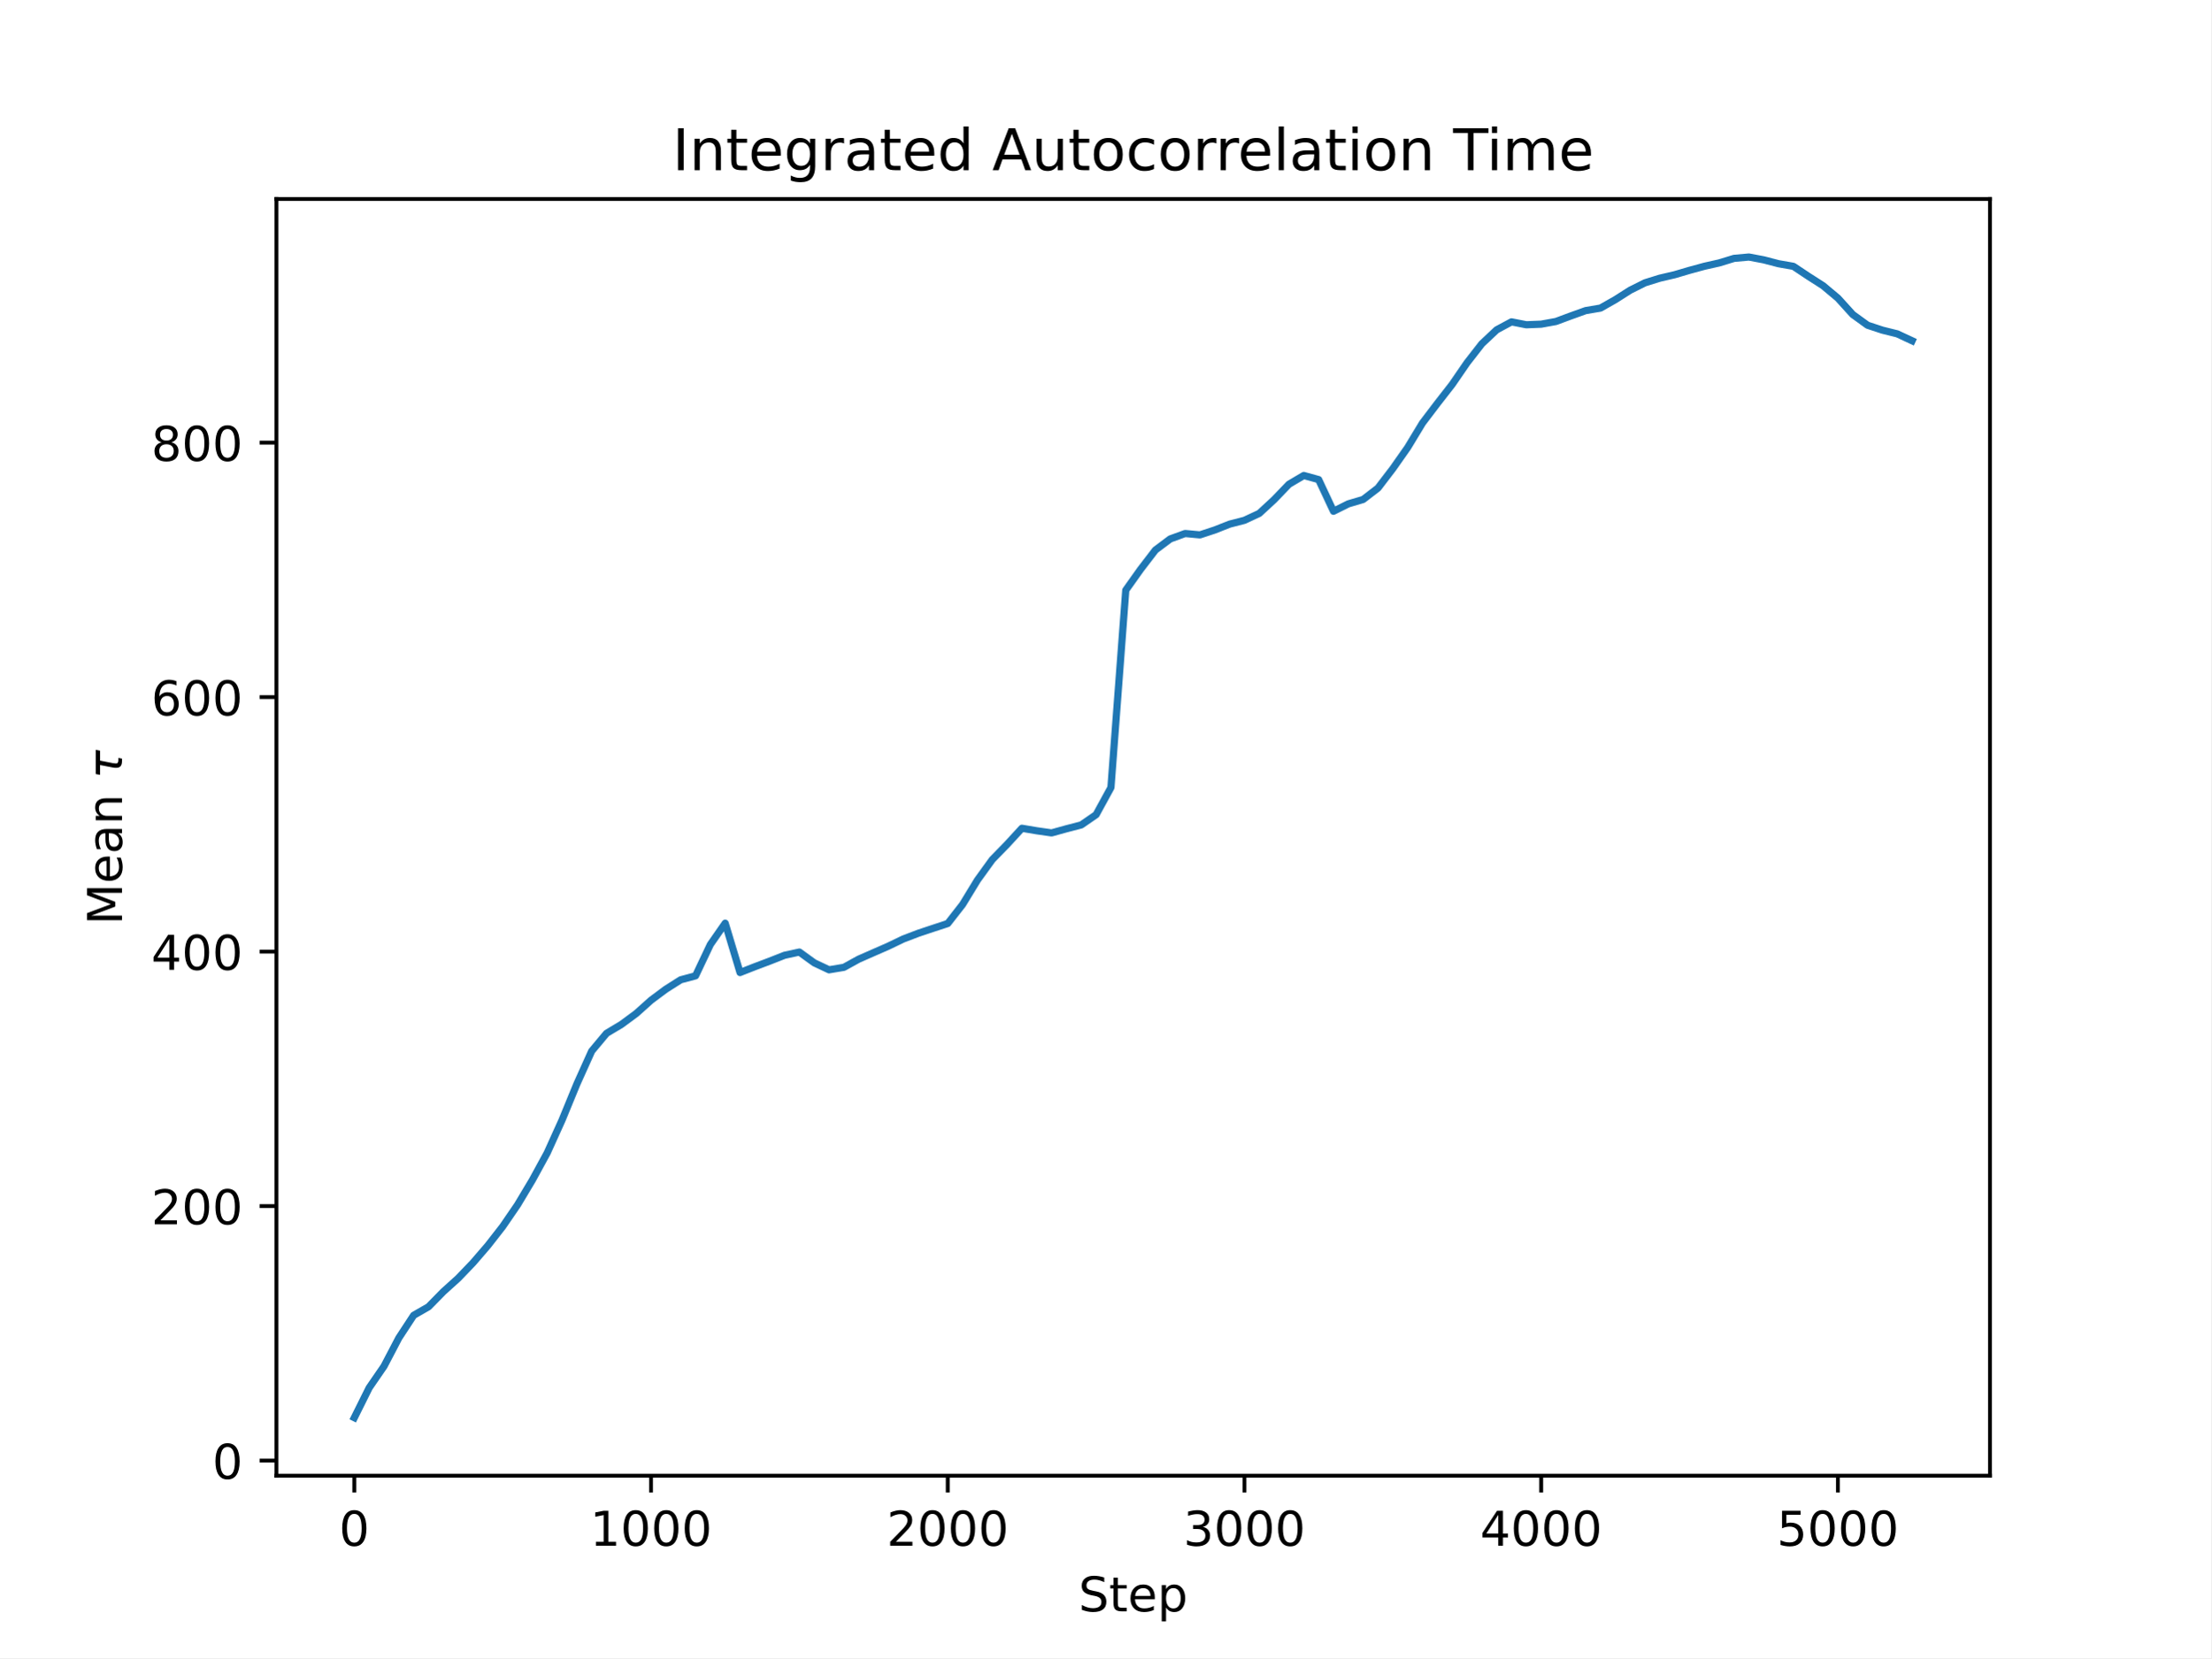
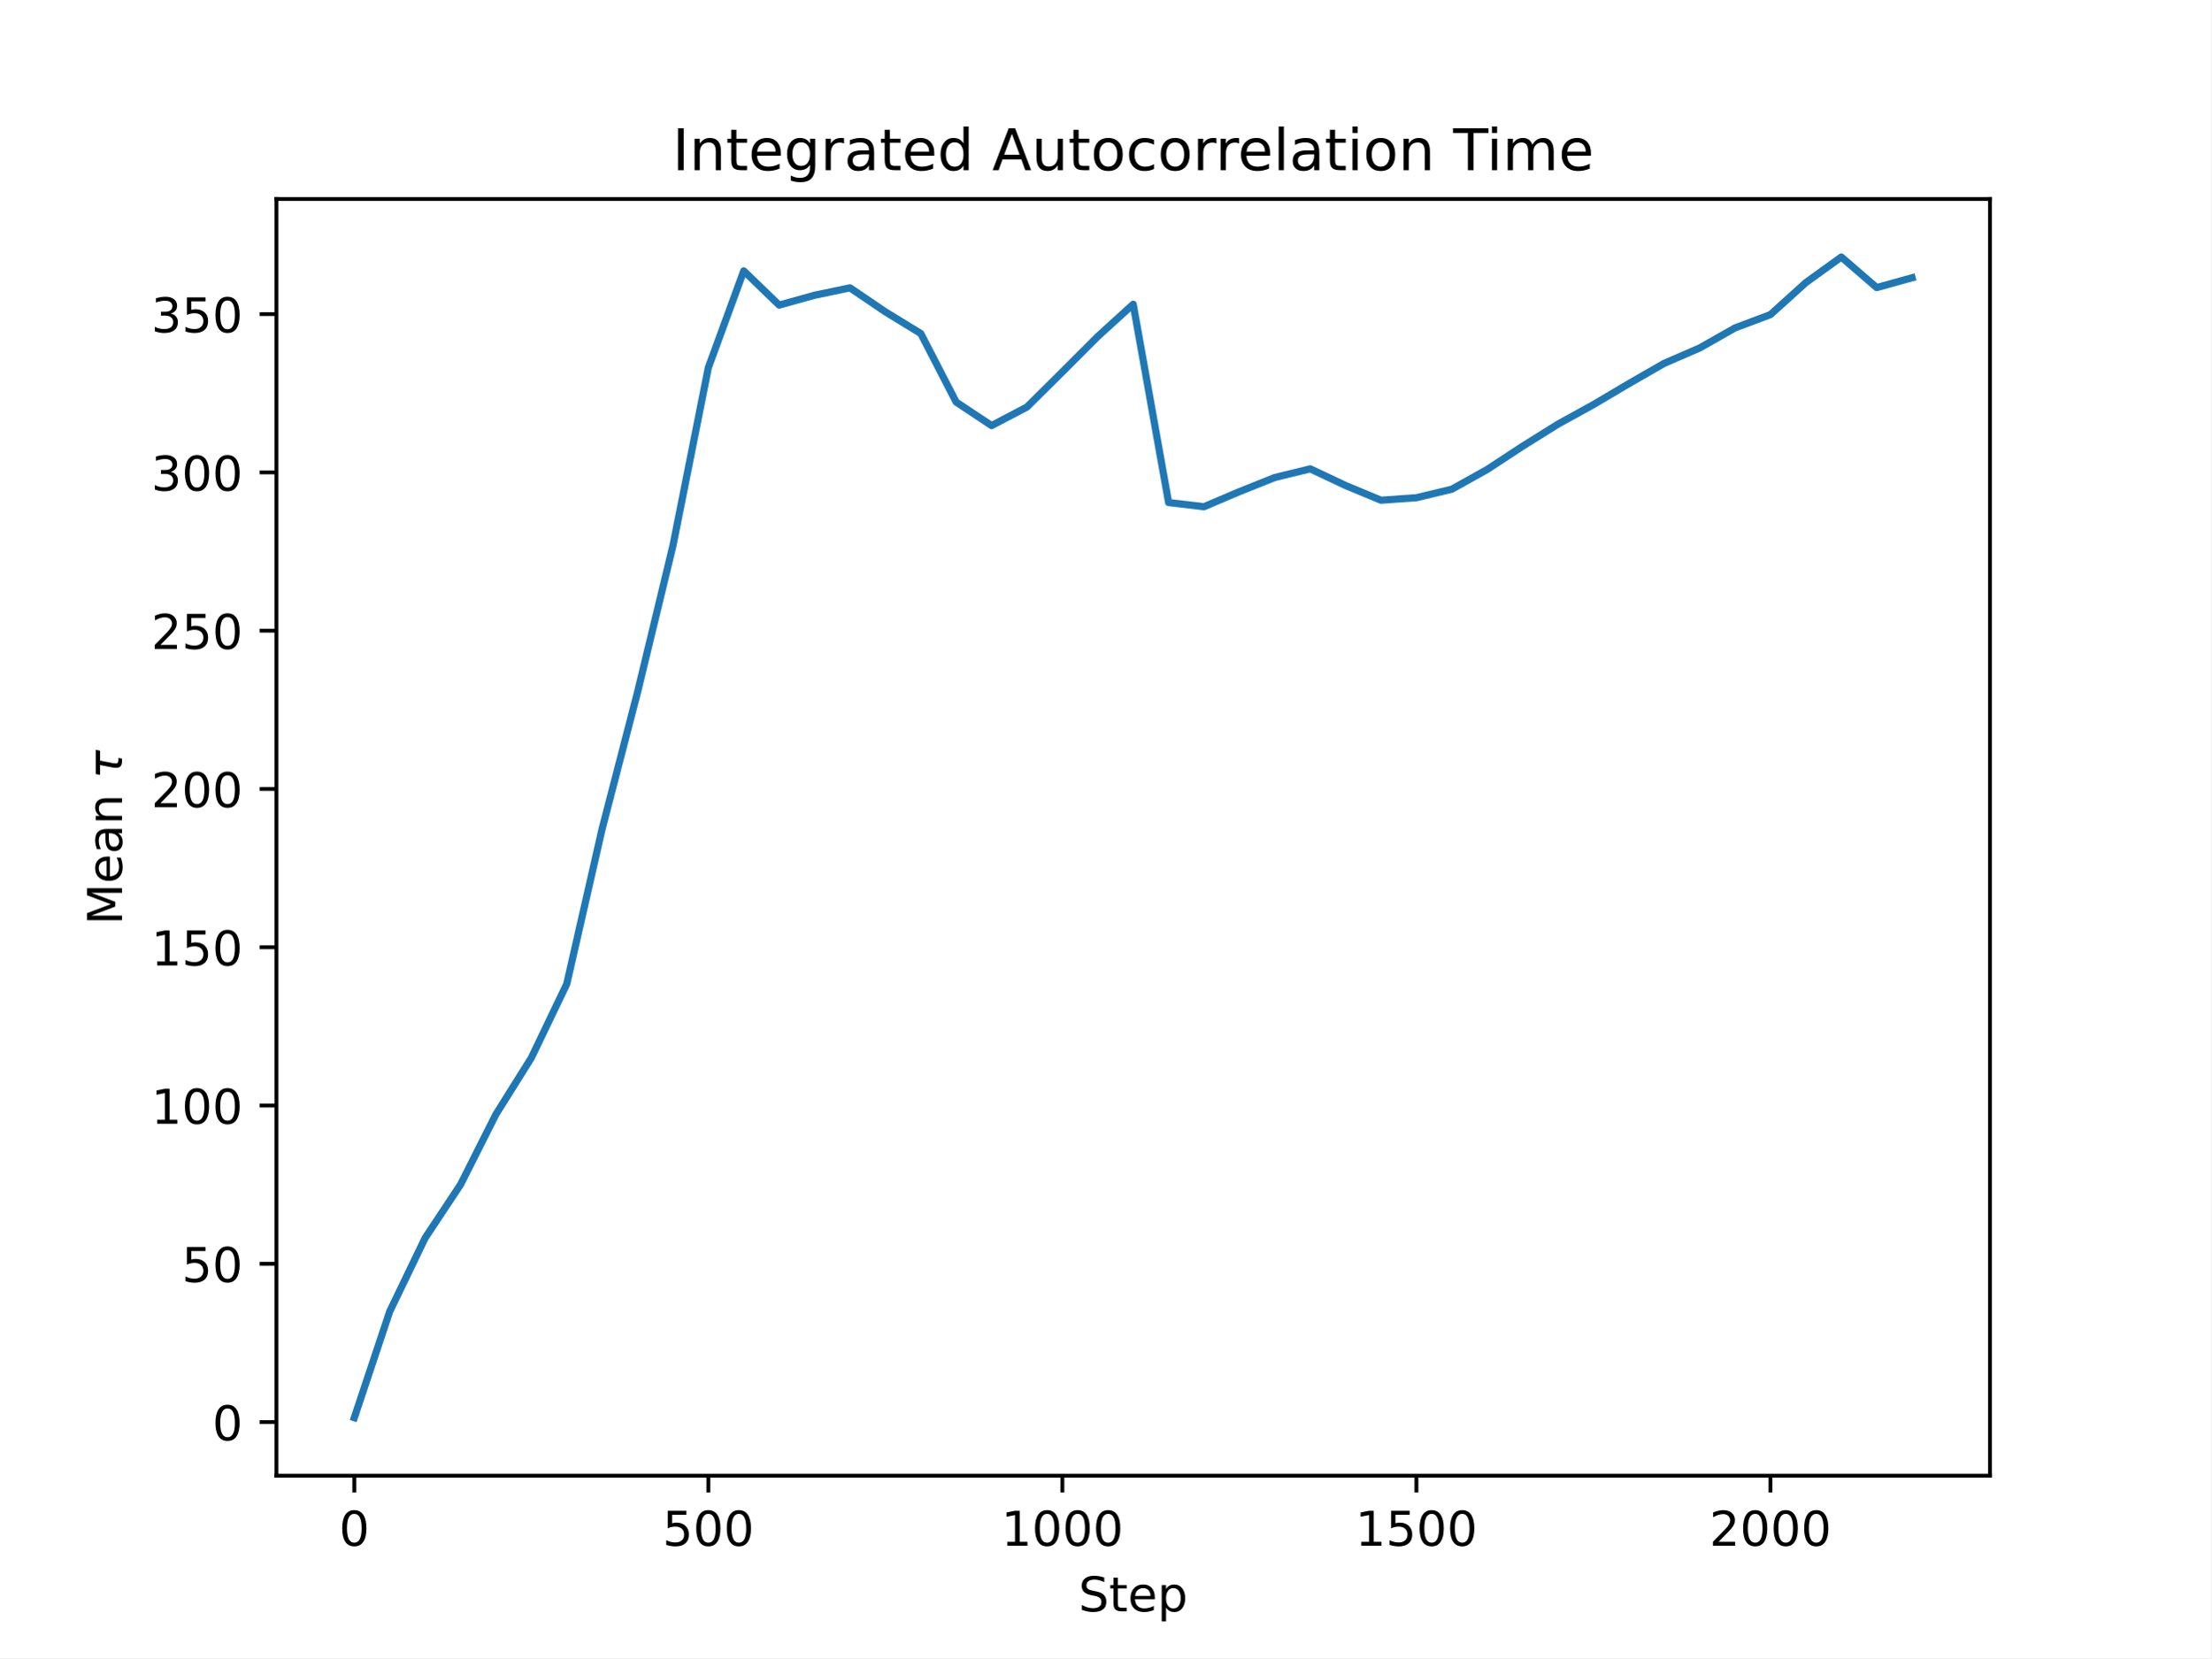
<svg xmlns="http://www.w3.org/2000/svg" xmlns:xlink="http://www.w3.org/1999/xlink" width="460.8pt" height="345.6pt" viewBox="0 0 460.8 345.6" version="1.1">
  <defs>
    <style type="text/css">*{stroke-linejoin: round; stroke-linecap: butt}</style>
  </defs>
  <g id="figure_1">
    <g id="patch_1">
      <path d="M 0 345.6  L 460.8 345.6  L 460.8 0  L 0 0  z " style="fill: #ffffff" />
    </g>
    <g id="axes_1">
      <g id="patch_2">
        <path d="M 57.6 307.584  L 414.72 307.584  L 414.72 41.472  L 57.6 41.472  z " style="fill: #ffffff" />
      </g>
      <g id="matplotlib.axis_1">
        <g id="xtick_1">
          <g id="line2d_1">
            <defs>
-               <path id="m82fb731057" d="M 0 0  L 0 3.5  " style="stroke: #000000; stroke-width: 0.8" />
+               <path id="m44415e3dcd" d="M 0 0  L 0 3.5  " style="stroke: #000000; stroke-width: 0.8" />
            </defs>
            <g>
-               <use xlink:href="#m82fb731057" x="73.833" y="307.584" style="stroke: #000000; stroke-width: 0.8" />
+               <use xlink:href="#m44415e3dcd" x="73.833" y="307.584" style="stroke: #000000; stroke-width: 0.8" />
            </g>
          </g>
          <g id="text_1">
            <g transform="translate(70.65148 322.1824) scale(0.1 -0.1)">
              <defs>
                <path id="DejaVuSans-30" d="M 2034 4250  Q 1547 4250 1301 3770  Q 1056 3291 1056 2328  Q 1056 1369 1301 889  Q 1547 409 2034 409  Q 2525 409 2770 889  Q 3016 1369 3016 2328  Q 3016 3291 2770 3770  Q 2525 4250 2034 4250  z M 2034 4750  Q 2819 4750 3233 4129  Q 3647 3509 3647 2328  Q 3647 1150 3233 529  Q 2819 -91 2034 -91  Q 1250 -91 836 529  Q 422 1150 422 2328  Q 422 3509 836 4129  Q 1250 4750 2034 4750  z " transform="scale(0.015625)" />
              </defs>
              <use xlink:href="#DejaVuSans-30" />
            </g>
          </g>
        </g>
        <g id="xtick_2">
          <g id="line2d_2">
            <g>
-               <use xlink:href="#m82fb731057" x="135.672" y="307.584" style="stroke: #000000; stroke-width: 0.8" />
+               <use xlink:href="#m44415e3dcd" x="147.618" y="307.584" style="stroke: #000000; stroke-width: 0.8" />
            </g>
          </g>
          <g id="text_2">
-             <g transform="translate(122.9467 322.1824) scale(0.1 -0.1)">
-               <defs>
-                 <path id="DejaVuSans-31" d="M 794 531  L 1825 531  L 1825 4091  L 703 3866  L 703 4441  L 1819 4666  L 2450 4666  L 2450 531  L 3481 531  L 3481 0  L 794 0  L 794 531  z " transform="scale(0.015625)" />
-               </defs>
-               <use xlink:href="#DejaVuSans-31" />
-               <use xlink:href="#DejaVuSans-30" transform="translate(63.62305 0)" />
-               <use xlink:href="#DejaVuSans-30" transform="translate(127.2461 0)" />
-               <use xlink:href="#DejaVuSans-30" transform="translate(190.8691 0)" />
+             <g transform="translate(138.0741 322.1824) scale(0.1 -0.1)">
+               <defs>
+                 <path id="DejaVuSans-35" d="M 691 4666  L 3169 4666  L 3169 4134  L 1269 4134  L 1269 2991  Q 1406 3038 1543 3061  Q 1681 3084 1819 3084  Q 2600 3084 3056 2656  Q 3513 2228 3513 1497  Q 3513 744 3044 326  Q 2575 -91 1722 -91  Q 1428 -91 1123 -41  Q 819 9 494 109  L 494 744  Q 775 591 1075 516  Q 1375 441 1709 441  Q 2250 441 2565 725  Q 2881 1009 2881 1497  Q 2881 1984 2565 2268  Q 2250 2553 1709 2553  Q 1456 2553 1204 2497  Q 953 2441 691 2322  L 691 4666  z " transform="scale(0.015625)" />
+               </defs>
+               <use xlink:href="#DejaVuSans-35" />
+               <use xlink:href="#DejaVuSans-30" transform="translate(63.62305 0)" />
+               <use xlink:href="#DejaVuSans-30" transform="translate(127.2461 0)" />
            </g>
          </g>
        </g>
        <g id="xtick_3">
          <g id="line2d_3">
            <g>
-               <use xlink:href="#m82fb731057" x="197.511" y="307.584" style="stroke: #000000; stroke-width: 0.8" />
+               <use xlink:href="#m44415e3dcd" x="221.403" y="307.584" style="stroke: #000000; stroke-width: 0.8" />
            </g>
          </g>
          <g id="text_3">
-             <g transform="translate(184.7856 322.1824) scale(0.1 -0.1)">
-               <defs>
-                 <path id="DejaVuSans-32" d="M 1228 531  L 3431 531  L 3431 0  L 469 0  L 469 531  Q 828 903 1448 1529  Q 2069 2156 2228 2338  Q 2531 2678 2651 2914  Q 2772 3150 2772 3378  Q 2772 3750 2511 3984  Q 2250 4219 1831 4219  Q 1534 4219 1204 4116  Q 875 4013 500 3803  L 500 4441  Q 881 4594 1212 4672  Q 1544 4750 1819 4750  Q 2544 4750 2975 4387  Q 3406 4025 3406 3419  Q 3406 3131 3298 2873  Q 3191 2616 2906 2266  Q 2828 2175 2409 1742  Q 1991 1309 1228 531  z " transform="scale(0.015625)" />
-               </defs>
-               <use xlink:href="#DejaVuSans-32" />
+             <g transform="translate(208.678 322.1824) scale(0.1 -0.1)">
+               <defs>
+                 <path id="DejaVuSans-31" d="M 794 531  L 1825 531  L 1825 4091  L 703 3866  L 703 4441  L 1819 4666  L 2450 4666  L 2450 531  L 3481 531  L 3481 0  L 794 0  L 794 531  z " transform="scale(0.015625)" />
+               </defs>
+               <use xlink:href="#DejaVuSans-31" />
              <use xlink:href="#DejaVuSans-30" transform="translate(63.62305 0)" />
              <use xlink:href="#DejaVuSans-30" transform="translate(127.2461 0)" />
              <use xlink:href="#DejaVuSans-30" transform="translate(190.8691 0)" />
            </g>
          </g>
        </g>
        <g id="xtick_4">
          <g id="line2d_4">
            <g>
-               <use xlink:href="#m82fb731057" x="259.35" y="307.584" style="stroke: #000000; stroke-width: 0.8" />
+               <use xlink:href="#m44415e3dcd" x="295.188" y="307.584" style="stroke: #000000; stroke-width: 0.8" />
            </g>
          </g>
          <g id="text_4">
-             <g transform="translate(246.6246 322.1824) scale(0.1 -0.1)">
-               <defs>
-                 <path id="DejaVuSans-33" d="M 2597 2516  Q 3050 2419 3304 2112  Q 3559 1806 3559 1356  Q 3559 666 3084 287  Q 2609 -91 1734 -91  Q 1441 -91 1130 -33  Q 819 25 488 141  L 488 750  Q 750 597 1062 519  Q 1375 441 1716 441  Q 2309 441 2620 675  Q 2931 909 2931 1356  Q 2931 1769 2642 2001  Q 2353 2234 1838 2234  L 1294 2234  L 1294 2753  L 1863 2753  Q 2328 2753 2575 2939  Q 2822 3125 2822 3475  Q 2822 3834 2567 4026  Q 2313 4219 1838 4219  Q 1578 4219 1281 4162  Q 984 4106 628 3988  L 628 4550  Q 988 4650 1302 4700  Q 1616 4750 1894 4750  Q 2613 4750 3031 4423  Q 3450 4097 3450 3541  Q 3450 3153 3228 2886  Q 3006 2619 2597 2516  z " transform="scale(0.015625)" />
-               </defs>
-               <use xlink:href="#DejaVuSans-33" />
-               <use xlink:href="#DejaVuSans-30" transform="translate(63.62305 0)" />
+             <g transform="translate(282.4631 322.1824) scale(0.1 -0.1)">
+               <use xlink:href="#DejaVuSans-31" />
+               <use xlink:href="#DejaVuSans-35" transform="translate(63.62305 0)" />
              <use xlink:href="#DejaVuSans-30" transform="translate(127.2461 0)" />
              <use xlink:href="#DejaVuSans-30" transform="translate(190.8691 0)" />
            </g>
          </g>
        </g>
        <g id="xtick_5">
          <g id="line2d_5">
            <g>
-               <use xlink:href="#m82fb731057" x="321.189" y="307.584" style="stroke: #000000; stroke-width: 0.8" />
+               <use xlink:href="#m44415e3dcd" x="368.973" y="307.584" style="stroke: #000000; stroke-width: 0.8" />
            </g>
          </g>
          <g id="text_5">
-             <g transform="translate(308.4636 322.1824) scale(0.1 -0.1)">
-               <defs>
-                 <path id="DejaVuSans-34" d="M 2419 4116  L 825 1625  L 2419 1625  L 2419 4116  z M 2253 4666  L 3047 4666  L 3047 1625  L 3713 1625  L 3713 1100  L 3047 1100  L 3047 0  L 2419 0  L 2419 1100  L 313 1100  L 313 1709  L 2253 4666  z " transform="scale(0.015625)" />
-               </defs>
-               <use xlink:href="#DejaVuSans-34" />
+             <g transform="translate(356.2482 322.1824) scale(0.1 -0.1)">
+               <defs>
+                 <path id="DejaVuSans-32" d="M 1228 531  L 3431 531  L 3431 0  L 469 0  L 469 531  Q 828 903 1448 1529  Q 2069 2156 2228 2338  Q 2531 2678 2651 2914  Q 2772 3150 2772 3378  Q 2772 3750 2511 3984  Q 2250 4219 1831 4219  Q 1534 4219 1204 4116  Q 875 4013 500 3803  L 500 4441  Q 881 4594 1212 4672  Q 1544 4750 1819 4750  Q 2544 4750 2975 4387  Q 3406 4025 3406 3419  Q 3406 3131 3298 2873  Q 3191 2616 2906 2266  Q 2828 2175 2409 1742  Q 1991 1309 1228 531  z " transform="scale(0.015625)" />
+               </defs>
+               <use xlink:href="#DejaVuSans-32" />
              <use xlink:href="#DejaVuSans-30" transform="translate(63.62305 0)" />
              <use xlink:href="#DejaVuSans-30" transform="translate(127.2461 0)" />
              <use xlink:href="#DejaVuSans-30" transform="translate(190.8691 0)" />
            </g>
          </g>
        </g>
-         <g id="xtick_6">
-           <g id="line2d_6">
-             <g>
-               <use xlink:href="#m82fb731057" x="383.028" y="307.584" style="stroke: #000000; stroke-width: 0.8" />
-             </g>
-           </g>
-           <g id="text_6">
-             <g transform="translate(370.3025 322.1824) scale(0.1 -0.1)">
-               <defs>
-                 <path id="DejaVuSans-35" d="M 691 4666  L 3169 4666  L 3169 4134  L 1269 4134  L 1269 2991  Q 1406 3038 1543 3061  Q 1681 3084 1819 3084  Q 2600 3084 3056 2656  Q 3513 2228 3513 1497  Q 3513 744 3044 326  Q 2575 -91 1722 -91  Q 1428 -91 1123 -41  Q 819 9 494 109  L 494 744  Q 775 591 1075 516  Q 1375 441 1709 441  Q 2250 441 2565 725  Q 2881 1009 2881 1497  Q 2881 1984 2565 2268  Q 2250 2553 1709 2553  Q 1456 2553 1204 2497  Q 953 2441 691 2322  L 691 4666  z " transform="scale(0.015625)" />
-               </defs>
-               <use xlink:href="#DejaVuSans-35" />
-               <use xlink:href="#DejaVuSans-30" transform="translate(63.62305 0)" />
-               <use xlink:href="#DejaVuSans-30" transform="translate(127.2461 0)" />
-               <use xlink:href="#DejaVuSans-30" transform="translate(190.8691 0)" />
-             </g>
-           </g>
-         </g>
-         <g id="text_7">
+         <g id="text_6">
          <g transform="translate(224.7748 335.8606) scale(0.1 -0.1)">
            <defs>
              <path id="DejaVuSans-53" d="M 3425 4513  L 3425 3897  Q 3066 4069 2747 4153  Q 2428 4238 2131 4238  Q 1616 4238 1336 4038  Q 1056 3838 1056 3469  Q 1056 3159 1242 3001  Q 1428 2844 1947 2747  L 2328 2669  Q 3034 2534 3370 2195  Q 3706 1856 3706 1288  Q 3706 609 3251 259  Q 2797 -91 1919 -91  Q 1588 -91 1214 -16  Q 841 59 441 206  L 441 856  Q 825 641 1194 531  Q 1563 422 1919 422  Q 2459 422 2753 634  Q 3047 847 3047 1241  Q 3047 1584 2836 1778  Q 2625 1972 2144 2069  L 1759 2144  Q 1053 2284 737 2584  Q 422 2884 422 3419  Q 422 4038 858 4394  Q 1294 4750 2059 4750  Q 2388 4750 2728 4690  Q 3069 4631 3425 4513  z " transform="scale(0.015625)" />
              <path id="DejaVuSans-74" d="M 1172 4494  L 1172 3500  L 2356 3500  L 2356 3053  L 1172 3053  L 1172 1153  Q 1172 725 1289 603  Q 1406 481 1766 481  L 2356 481  L 2356 0  L 1766 0  Q 1100 0 847 248  Q 594 497 594 1153  L 594 3053  L 172 3053  L 172 3500  L 594 3500  L 594 4494  L 1172 4494  z " transform="scale(0.015625)" />
              <path id="DejaVuSans-65" d="M 3597 1894  L 3597 1613  L 953 1613  Q 991 1019 1311 708  Q 1631 397 2203 397  Q 2534 397 2845 478  Q 3156 559 3463 722  L 3463 178  Q 3153 47 2828 -22  Q 2503 -91 2169 -91  Q 1331 -91 842 396  Q 353 884 353 1716  Q 353 2575 817 3079  Q 1281 3584 2069 3584  Q 2775 3584 3186 3129  Q 3597 2675 3597 1894  z M 3022 2063  Q 3016 2534 2758 2815  Q 2500 3097 2075 3097  Q 1594 3097 1305 2825  Q 1016 2553 972 2059  L 3022 2063  z " transform="scale(0.015625)" />
              <path id="DejaVuSans-70" d="M 1159 525  L 1159 -1331  L 581 -1331  L 581 3500  L 1159 3500  L 1159 2969  Q 1341 3281 1617 3432  Q 1894 3584 2278 3584  Q 2916 3584 3314 3078  Q 3713 2572 3713 1747  Q 3713 922 3314 415  Q 2916 -91 2278 -91  Q 1894 -91 1617 61  Q 1341 213 1159 525  z M 3116 1747  Q 3116 2381 2855 2742  Q 2594 3103 2138 3103  Q 1681 3103 1420 2742  Q 1159 2381 1159 1747  Q 1159 1113 1420 752  Q 1681 391 2138 391  Q 2594 391 2855 752  Q 3116 1113 3116 1747  z " transform="scale(0.015625)" />
            </defs>
            <use xlink:href="#DejaVuSans-53" />
            <use xlink:href="#DejaVuSans-74" transform="translate(63.47656 0)" />
            <use xlink:href="#DejaVuSans-65" transform="translate(102.6855 0)" />
            <use xlink:href="#DejaVuSans-70" transform="translate(164.209 0)" />
          </g>
        </g>
      </g>
      <g id="matplotlib.axis_2">
        <g id="ytick_1">
+           <g id="line2d_6">
+             <defs>
+               <path id="mb97dda54ef" d="M 0 0  L -3.5 0  " style="stroke: #000000; stroke-width: 0.8" />
+             </defs>
+             <g>
+               <use xlink:href="#mb97dda54ef" x="57.6" y="296.409" style="stroke: #000000; stroke-width: 0.8" />
+             </g>
+           </g>
+           <g id="text_7">
+             <g transform="translate(44.2375 300.2086) scale(0.1 -0.1)">
+               <use xlink:href="#DejaVuSans-30" />
+             </g>
+           </g>
+         </g>
+         <g id="ytick_2">
          <g id="line2d_7">
-             <defs>
-               <path id="m714bd43d1a" d="M 0 0  L -3.5 0  " style="stroke: #000000; stroke-width: 0.8" />
-             </defs>
-             <g>
-               <use xlink:href="#m714bd43d1a" x="57.6" y="304.431" style="stroke: #000000; stroke-width: 0.8" />
+             <g>
+               <use xlink:href="#mb97dda54ef" x="57.6" y="263.417" style="stroke: #000000; stroke-width: 0.8" />
            </g>
          </g>
          <g id="text_8">
-             <g transform="translate(44.2375 308.2306) scale(0.1 -0.1)">
-               <use xlink:href="#DejaVuSans-30" />
-             </g>
-           </g>
-         </g>
-         <g id="ytick_2">
+             <g transform="translate(37.875 267.2167) scale(0.1 -0.1)">
+               <use xlink:href="#DejaVuSans-35" />
+               <use xlink:href="#DejaVuSans-30" transform="translate(63.62305 0)" />
+             </g>
+           </g>
+         </g>
+         <g id="ytick_3">
          <g id="line2d_8">
            <g>
-               <use xlink:href="#m714bd43d1a" x="57.6" y="251.388" style="stroke: #000000; stroke-width: 0.8" />
+               <use xlink:href="#mb97dda54ef" x="57.6" y="230.426" style="stroke: #000000; stroke-width: 0.8" />
            </g>
          </g>
          <g id="text_9">
-             <g transform="translate(31.5125 255.1869) scale(0.1 -0.1)">
+             <g transform="translate(31.5125 234.2248) scale(0.1 -0.1)">
+               <use xlink:href="#DejaVuSans-31" />
+               <use xlink:href="#DejaVuSans-30" transform="translate(63.62305 0)" />
+               <use xlink:href="#DejaVuSans-30" transform="translate(127.2461 0)" />
+             </g>
+           </g>
+         </g>
+         <g id="ytick_4">
+           <g id="line2d_9">
+             <g>
+               <use xlink:href="#mb97dda54ef" x="57.6" y="197.434" style="stroke: #000000; stroke-width: 0.8" />
+             </g>
+           </g>
+           <g id="text_10">
+             <g transform="translate(31.5125 201.2329) scale(0.1 -0.1)">
+               <use xlink:href="#DejaVuSans-31" />
+               <use xlink:href="#DejaVuSans-35" transform="translate(63.62305 0)" />
+               <use xlink:href="#DejaVuSans-30" transform="translate(127.2461 0)" />
+             </g>
+           </g>
+         </g>
+         <g id="ytick_5">
+           <g id="line2d_10">
+             <g>
+               <use xlink:href="#mb97dda54ef" x="57.6" y="164.442" style="stroke: #000000; stroke-width: 0.8" />
+             </g>
+           </g>
+           <g id="text_11">
+             <g transform="translate(31.5125 168.241) scale(0.1 -0.1)">
              <use xlink:href="#DejaVuSans-32" />
              <use xlink:href="#DejaVuSans-30" transform="translate(63.62305 0)" />
              <use xlink:href="#DejaVuSans-30" transform="translate(127.2461 0)" />
            </g>
          </g>
        </g>
-         <g id="ytick_3">
-           <g id="line2d_9">
-             <g>
-               <use xlink:href="#m714bd43d1a" x="57.6" y="198.344" style="stroke: #000000; stroke-width: 0.8" />
-             </g>
-           </g>
-           <g id="text_10">
-             <g transform="translate(31.5125 202.1433) scale(0.1 -0.1)">
-               <use xlink:href="#DejaVuSans-34" />
-               <use xlink:href="#DejaVuSans-30" transform="translate(63.62305 0)" />
-               <use xlink:href="#DejaVuSans-30" transform="translate(127.2461 0)" />
-             </g>
-           </g>
-         </g>
-         <g id="ytick_4">
-           <g id="line2d_10">
-             <g>
-               <use xlink:href="#m714bd43d1a" x="57.6" y="145.3" style="stroke: #000000; stroke-width: 0.8" />
-             </g>
-           </g>
-           <g id="text_11">
-             <g transform="translate(31.5125 149.0996) scale(0.1 -0.1)">
-               <defs>
-                 <path id="DejaVuSans-36" d="M 2113 2584  Q 1688 2584 1439 2293  Q 1191 2003 1191 1497  Q 1191 994 1439 701  Q 1688 409 2113 409  Q 2538 409 2786 701  Q 3034 994 3034 1497  Q 3034 2003 2786 2293  Q 2538 2584 2113 2584  z M 3366 4563  L 3366 3988  Q 3128 4100 2886 4159  Q 2644 4219 2406 4219  Q 1781 4219 1451 3797  Q 1122 3375 1075 2522  Q 1259 2794 1537 2939  Q 1816 3084 2150 3084  Q 2853 3084 3261 2657  Q 3669 2231 3669 1497  Q 3669 778 3244 343  Q 2819 -91 2113 -91  Q 1303 -91 875 529  Q 447 1150 447 2328  Q 447 3434 972 4092  Q 1497 4750 2381 4750  Q 2619 4750 2861 4703  Q 3103 4656 3366 4563  z " transform="scale(0.015625)" />
-               </defs>
-               <use xlink:href="#DejaVuSans-36" />
-               <use xlink:href="#DejaVuSans-30" transform="translate(63.62305 0)" />
-               <use xlink:href="#DejaVuSans-30" transform="translate(127.2461 0)" />
-             </g>
-           </g>
-         </g>
-         <g id="ytick_5">
+         <g id="ytick_6">
          <g id="line2d_11">
            <g>
-               <use xlink:href="#m714bd43d1a" x="57.6" y="92.257" style="stroke: #000000; stroke-width: 0.8" />
+               <use xlink:href="#mb97dda54ef" x="57.6" y="131.45" style="stroke: #000000; stroke-width: 0.8" />
            </g>
          </g>
          <g id="text_12">
-             <g transform="translate(31.5125 96.0559) scale(0.1 -0.1)">
-               <defs>
-                 <path id="DejaVuSans-38" d="M 2034 2216  Q 1584 2216 1326 1975  Q 1069 1734 1069 1313  Q 1069 891 1326 650  Q 1584 409 2034 409  Q 2484 409 2743 651  Q 3003 894 3003 1313  Q 3003 1734 2745 1975  Q 2488 2216 2034 2216  z M 1403 2484  Q 997 2584 770 2862  Q 544 3141 544 3541  Q 544 4100 942 4425  Q 1341 4750 2034 4750  Q 2731 4750 3128 4425  Q 3525 4100 3525 3541  Q 3525 3141 3298 2862  Q 3072 2584 2669 2484  Q 3125 2378 3379 2068  Q 3634 1759 3634 1313  Q 3634 634 3220 271  Q 2806 -91 2034 -91  Q 1263 -91 848 271  Q 434 634 434 1313  Q 434 1759 690 2068  Q 947 2378 1403 2484  z M 1172 3481  Q 1172 3119 1398 2916  Q 1625 2713 2034 2713  Q 2441 2713 2670 2916  Q 2900 3119 2900 3481  Q 2900 3844 2670 4047  Q 2441 4250 2034 4250  Q 1625 4250 1398 4047  Q 1172 3844 1172 3481  z " transform="scale(0.015625)" />
-               </defs>
-               <use xlink:href="#DejaVuSans-38" />
-               <use xlink:href="#DejaVuSans-30" transform="translate(63.62305 0)" />
-               <use xlink:href="#DejaVuSans-30" transform="translate(127.2461 0)" />
-             </g>
-           </g>
-         </g>
-         <g id="text_13">
+             <g transform="translate(31.5125 135.2491) scale(0.1 -0.1)">
+               <use xlink:href="#DejaVuSans-32" />
+               <use xlink:href="#DejaVuSans-35" transform="translate(63.62305 0)" />
+               <use xlink:href="#DejaVuSans-30" transform="translate(127.2461 0)" />
+             </g>
+           </g>
+         </g>
+         <g id="ytick_7">
+           <g id="line2d_12">
+             <g>
+               <use xlink:href="#mb97dda54ef" x="57.6" y="98.458" style="stroke: #000000; stroke-width: 0.8" />
+             </g>
+           </g>
+           <g id="text_13">
+             <g transform="translate(31.5125 102.2572) scale(0.1 -0.1)">
+               <defs>
+                 <path id="DejaVuSans-33" d="M 2597 2516  Q 3050 2419 3304 2112  Q 3559 1806 3559 1356  Q 3559 666 3084 287  Q 2609 -91 1734 -91  Q 1441 -91 1130 -33  Q 819 25 488 141  L 488 750  Q 750 597 1062 519  Q 1375 441 1716 441  Q 2309 441 2620 675  Q 2931 909 2931 1356  Q 2931 1769 2642 2001  Q 2353 2234 1838 2234  L 1294 2234  L 1294 2753  L 1863 2753  Q 2328 2753 2575 2939  Q 2822 3125 2822 3475  Q 2822 3834 2567 4026  Q 2313 4219 1838 4219  Q 1578 4219 1281 4162  Q 984 4106 628 3988  L 628 4550  Q 988 4650 1302 4700  Q 1616 4750 1894 4750  Q 2613 4750 3031 4423  Q 3450 4097 3450 3541  Q 3450 3153 3228 2886  Q 3006 2619 2597 2516  z " transform="scale(0.015625)" />
+               </defs>
+               <use xlink:href="#DejaVuSans-33" />
+               <use xlink:href="#DejaVuSans-30" transform="translate(63.62305 0)" />
+               <use xlink:href="#DejaVuSans-30" transform="translate(127.2461 0)" />
+             </g>
+           </g>
+         </g>
+         <g id="ytick_8">
+           <g id="line2d_13">
+             <g>
+               <use xlink:href="#mb97dda54ef" x="57.6" y="65.466" style="stroke: #000000; stroke-width: 0.8" />
+             </g>
+           </g>
+           <g id="text_14">
+             <g transform="translate(31.5125 69.26525) scale(0.1 -0.1)">
+               <use xlink:href="#DejaVuSans-33" />
+               <use xlink:href="#DejaVuSans-35" transform="translate(63.62305 0)" />
+               <use xlink:href="#DejaVuSans-30" transform="translate(127.2461 0)" />
+             </g>
+           </g>
+         </g>
+         <g id="text_15">
          <g transform="translate(25.43281 192.778) rotate(-90) scale(0.1 -0.1)">
            <defs>
              <path id="DejaVuSans-4d" d="M 628 4666  L 1569 4666  L 2759 1491  L 3956 4666  L 4897 4666  L 4897 0  L 4281 0  L 4281 4097  L 3078 897  L 2444 897  L 1241 4097  L 1241 0  L 628 0  L 628 4666  z " transform="scale(0.015625)" />
              <path id="DejaVuSans-61" d="M 2194 1759  Q 1497 1759 1228 1600  Q 959 1441 959 1056  Q 959 750 1161 570  Q 1363 391 1709 391  Q 2188 391 2477 730  Q 2766 1069 2766 1631  L 2766 1759  L 2194 1759  z M 3341 1997  L 3341 0  L 2766 0  L 2766 531  Q 2569 213 2275 61  Q 1981 -91 1556 -91  Q 1019 -91 701 211  Q 384 513 384 1019  Q 384 1609 779 1909  Q 1175 2209 1959 2209  L 2766 2209  L 2766 2266  Q 2766 2663 2505 2880  Q 2244 3097 1772 3097  Q 1472 3097 1187 3025  Q 903 2953 641 2809  L 641 3341  Q 956 3463 1253 3523  Q 1550 3584 1831 3584  Q 2591 3584 2966 3190  Q 3341 2797 3341 1997  z " transform="scale(0.015625)" />
              <path id="DejaVuSans-6e" d="M 3513 2113  L 3513 0  L 2938 0  L 2938 2094  Q 2938 2591 2744 2837  Q 2550 3084 2163 3084  Q 1697 3084 1428 2787  Q 1159 2491 1159 1978  L 1159 0  L 581 0  L 581 3500  L 1159 3500  L 1159 2956  Q 1366 3272 1645 3428  Q 1925 3584 2291 3584  Q 2894 3584 3203 3211  Q 3513 2838 3513 2113  z " transform="scale(0.015625)" />
              <path id="DejaVuSans-20" transform="scale(0.015625)" />
              <path id="DejaVuSans-Oblique-3c4" d="M 2103 638  Q 2188 488 2525 488  L 2800 488  L 2706 0  L 2363 0  Q 1800 0 1600 300  Q 1403 606 1534 1269  L 1856 2925  L 541 2925  L 653 3500  L 3881 3500  L 3769 2925  L 2444 2925  L 2113 1234  Q 2025 781 2103 638  z " transform="scale(0.015625)" />
            </defs>
            <use xlink:href="#DejaVuSans-4d" transform="translate(0 0.09375)" />
            <use xlink:href="#DejaVuSans-65" transform="translate(86.2793 0.09375)" />
            <use xlink:href="#DejaVuSans-61" transform="translate(147.8027 0.09375)" />
            <use xlink:href="#DejaVuSans-6e" transform="translate(209.082 0.09375)" />
            <use xlink:href="#DejaVuSans-20" transform="translate(272.4609 0.09375)" />
            <use xlink:href="#DejaVuSans-Oblique-3c4" transform="translate(304.248 0.09375)" />
          </g>
        </g>
      </g>
-       <g id="line2d_12">
-         <path d="M 73.833 295.488  L 76.925 289.273  L 80.017 284.777  L 83.109 278.878  L 86.201 274.157  L 89.292 272.381  L 92.384 269.23  L 95.476 266.438  L 98.568 263.214  L 101.66 259.624  L 104.752 255.658  L 107.844 251.145  L 110.936 245.972  L 114.028 240.309  L 117.12 233.475  L 120.212 225.952  L 123.304 219.082  L 126.396 215.381  L 129.488 213.533  L 132.58 211.253  L 135.672 208.484  L 138.764 206.179  L 141.856 204.221  L 144.948 203.394  L 148.039 196.868  L 151.131 192.426  L 154.223 202.706  L 157.315 201.492  L 160.407 200.33  L 163.499 199.11  L 166.591 198.439  L 169.683 200.68  L 172.775 202.14  L 175.867 201.621  L 178.959 199.919  L 182.051 198.561  L 185.143 197.206  L 188.235 195.719  L 191.327 194.537  L 194.419 193.504  L 197.511 192.49  L 200.603 188.528  L 203.695 183.451  L 206.786 179.17  L 209.878 175.996  L 212.97 172.634  L 216.062 173.159  L 219.154 173.602  L 222.246 172.743  L 225.338 171.939  L 228.43 169.803  L 231.522 164.146  L 234.614 123.011  L 237.706 118.664  L 240.798 114.636  L 243.89 112.322  L 246.982 111.196  L 250.074 111.486  L 253.166 110.461  L 256.258 109.244  L 259.35 108.443  L 262.442 107  L 265.534 104.144  L 268.625 100.927  L 271.717 99.101  L 274.809 99.958  L 277.901 106.562  L 280.993 105.018  L 284.085 104.101  L 287.177 101.722  L 290.269 97.678  L 293.361 93.278  L 296.453 88.17  L 299.545 84.097  L 302.637 80.129  L 305.729 75.627  L 308.821 71.656  L 311.913 68.742  L 315.005 67.077  L 318.097 67.691  L 321.189 67.563  L 324.281 66.997  L 327.372 65.845  L 330.464 64.735  L 333.556 64.206  L 336.648 62.448  L 339.74 60.481  L 342.832 58.937  L 345.924 57.975  L 349.016 57.253  L 352.108 56.339  L 355.2 55.495  L 358.292 54.797  L 361.384 53.849  L 364.476 53.568  L 367.568 54.154  L 370.66 54.965  L 373.752 55.51  L 376.844 57.568  L 379.936 59.549  L 383.028 62.139  L 386.119 65.548  L 389.211 67.787  L 392.303 68.81  L 395.395 69.584  L 398.487 71.024  " clip-path="url(#p48d9687285)" style="fill: none; stroke: #1f77b4; stroke-width: 1.5; stroke-linecap: square" />
+       <g id="line2d_14">
+         <path d="M 73.833 295.488  L 81.211 273.357  L 88.59 258.041  L 95.968 246.913  L 103.347 232.266  L 110.725 220.487  L 118.104 205.103  L 125.482 172.752  L 132.861 144.269  L 140.239 113.736  L 147.618 76.622  L 154.996 56.458  L 162.375 63.588  L 169.753 61.535  L 177.132 59.988  L 184.51 64.991  L 191.889 69.511  L 199.267 83.8  L 206.646 88.698  L 214.024 84.83  L 221.403 77.512  L 228.781 70.128  L 236.16 63.413  L 243.539 104.742  L 250.917 105.61  L 258.296 102.469  L 265.674 99.521  L 273.053 97.719  L 280.431 101.193  L 287.81 104.261  L 295.188 103.738  L 302.567 101.962  L 309.945 97.845  L 317.324 93.002  L 324.702 88.396  L 332.081 84.325  L 339.459 79.955  L 346.838 75.72  L 354.216 72.523  L 361.595 68.34  L 368.973 65.563  L 376.352 58.893  L 383.73 53.568  L 391.109 59.935  L 398.487 57.888  " clip-path="url(#p4e1e39a7d3)" style="fill: none; stroke: #1f77b4; stroke-width: 1.5; stroke-linecap: square" />
      </g>
      <g id="patch_3">
        <path d="M 57.6 307.584  L 57.6 41.472  " style="fill: none; stroke: #000000; stroke-width: 0.8; stroke-linejoin: miter; stroke-linecap: square" />
      </g>
      <g id="patch_4">
        <path d="M 414.72 307.584  L 414.72 41.472  " style="fill: none; stroke: #000000; stroke-width: 0.8; stroke-linejoin: miter; stroke-linecap: square" />
      </g>
      <g id="patch_5">
        <path d="M 57.6 307.584  L 414.72 307.584  " style="fill: none; stroke: #000000; stroke-width: 0.8; stroke-linejoin: miter; stroke-linecap: square" />
      </g>
      <g id="patch_6">
        <path d="M 57.6 41.472  L 414.72 41.472  " style="fill: none; stroke: #000000; stroke-width: 0.8; stroke-linejoin: miter; stroke-linecap: square" />
      </g>
-       <g id="text_14">
+       <g id="text_16">
        <g transform="translate(140.1216 35.472) scale(0.12 -0.12)">
          <defs>
            <path id="DejaVuSans-49" d="M 628 4666  L 1259 4666  L 1259 0  L 628 0  L 628 4666  z " transform="scale(0.015625)" />
            <path id="DejaVuSans-67" d="M 2906 1791  Q 2906 2416 2648 2759  Q 2391 3103 1925 3103  Q 1463 3103 1205 2759  Q 947 2416 947 1791  Q 947 1169 1205 825  Q 1463 481 1925 481  Q 2391 481 2648 825  Q 2906 1169 2906 1791  z M 3481 434  Q 3481 -459 3084 -895  Q 2688 -1331 1869 -1331  Q 1566 -1331 1297 -1286  Q 1028 -1241 775 -1147  L 775 -588  Q 1028 -725 1275 -790  Q 1522 -856 1778 -856  Q 2344 -856 2625 -561  Q 2906 -266 2906 331  L 2906 616  Q 2728 306 2450 153  Q 2172 0 1784 0  Q 1141 0 747 490  Q 353 981 353 1791  Q 353 2603 747 3093  Q 1141 3584 1784 3584  Q 2172 3584 2450 3431  Q 2728 3278 2906 2969  L 2906 3500  L 3481 3500  L 3481 434  z " transform="scale(0.015625)" />
            <path id="DejaVuSans-72" d="M 2631 2963  Q 2534 3019 2420 3045  Q 2306 3072 2169 3072  Q 1681 3072 1420 2755  Q 1159 2438 1159 1844  L 1159 0  L 581 0  L 581 3500  L 1159 3500  L 1159 2956  Q 1341 3275 1631 3429  Q 1922 3584 2338 3584  Q 2397 3584 2469 3576  Q 2541 3569 2628 3553  L 2631 2963  z " transform="scale(0.015625)" />
            <path id="DejaVuSans-64" d="M 2906 2969  L 2906 4863  L 3481 4863  L 3481 0  L 2906 0  L 2906 525  Q 2725 213 2448 61  Q 2172 -91 1784 -91  Q 1150 -91 751 415  Q 353 922 353 1747  Q 353 2572 751 3078  Q 1150 3584 1784 3584  Q 2172 3584 2448 3432  Q 2725 3281 2906 2969  z M 947 1747  Q 947 1113 1208 752  Q 1469 391 1925 391  Q 2381 391 2643 752  Q 2906 1113 2906 1747  Q 2906 2381 2643 2742  Q 2381 3103 1925 3103  Q 1469 3103 1208 2742  Q 947 2381 947 1747  z " transform="scale(0.015625)" />
            <path id="DejaVuSans-41" d="M 2188 4044  L 1331 1722  L 3047 1722  L 2188 4044  z M 1831 4666  L 2547 4666  L 4325 0  L 3669 0  L 3244 1197  L 1141 1197  L 716 0  L 50 0  L 1831 4666  z " transform="scale(0.015625)" />
            <path id="DejaVuSans-75" d="M 544 1381  L 544 3500  L 1119 3500  L 1119 1403  Q 1119 906 1312 657  Q 1506 409 1894 409  Q 2359 409 2629 706  Q 2900 1003 2900 1516  L 2900 3500  L 3475 3500  L 3475 0  L 2900 0  L 2900 538  Q 2691 219 2414 64  Q 2138 -91 1772 -91  Q 1169 -91 856 284  Q 544 659 544 1381  z M 1991 3584  L 1991 3584  z " transform="scale(0.015625)" />
            <path id="DejaVuSans-6f" d="M 1959 3097  Q 1497 3097 1228 2736  Q 959 2375 959 1747  Q 959 1119 1226 758  Q 1494 397 1959 397  Q 2419 397 2687 759  Q 2956 1122 2956 1747  Q 2956 2369 2687 2733  Q 2419 3097 1959 3097  z M 1959 3584  Q 2709 3584 3137 3096  Q 3566 2609 3566 1747  Q 3566 888 3137 398  Q 2709 -91 1959 -91  Q 1206 -91 779 398  Q 353 888 353 1747  Q 353 2609 779 3096  Q 1206 3584 1959 3584  z " transform="scale(0.015625)" />
            <path id="DejaVuSans-63" d="M 3122 3366  L 3122 2828  Q 2878 2963 2633 3030  Q 2388 3097 2138 3097  Q 1578 3097 1268 2742  Q 959 2388 959 1747  Q 959 1106 1268 751  Q 1578 397 2138 397  Q 2388 397 2633 464  Q 2878 531 3122 666  L 3122 134  Q 2881 22 2623 -34  Q 2366 -91 2075 -91  Q 1284 -91 818 406  Q 353 903 353 1747  Q 353 2603 823 3093  Q 1294 3584 2113 3584  Q 2378 3584 2631 3529  Q 2884 3475 3122 3366  z " transform="scale(0.015625)" />
            <path id="DejaVuSans-6c" d="M 603 4863  L 1178 4863  L 1178 0  L 603 0  L 603 4863  z " transform="scale(0.015625)" />
            <path id="DejaVuSans-69" d="M 603 3500  L 1178 3500  L 1178 0  L 603 0  L 603 3500  z M 603 4863  L 1178 4863  L 1178 4134  L 603 4134  L 603 4863  z " transform="scale(0.015625)" />
            <path id="DejaVuSans-54" d="M -19 4666  L 3928 4666  L 3928 4134  L 2272 4134  L 2272 0  L 1638 0  L 1638 4134  L -19 4134  L -19 4666  z " transform="scale(0.015625)" />
            <path id="DejaVuSans-6d" d="M 3328 2828  Q 3544 3216 3844 3400  Q 4144 3584 4550 3584  Q 5097 3584 5394 3201  Q 5691 2819 5691 2113  L 5691 0  L 5113 0  L 5113 2094  Q 5113 2597 4934 2840  Q 4756 3084 4391 3084  Q 3944 3084 3684 2787  Q 3425 2491 3425 1978  L 3425 0  L 2847 0  L 2847 2094  Q 2847 2600 2669 2842  Q 2491 3084 2119 3084  Q 1678 3084 1418 2786  Q 1159 2488 1159 1978  L 1159 0  L 581 0  L 581 3500  L 1159 3500  L 1159 2956  Q 1356 3278 1631 3431  Q 1906 3584 2284 3584  Q 2666 3584 2933 3390  Q 3200 3197 3328 2828  z " transform="scale(0.015625)" />
          </defs>
          <use xlink:href="#DejaVuSans-49" />
          <use xlink:href="#DejaVuSans-6e" transform="translate(29.49219 0)" />
          <use xlink:href="#DejaVuSans-74" transform="translate(92.87109 0)" />
          <use xlink:href="#DejaVuSans-65" transform="translate(132.0801 0)" />
          <use xlink:href="#DejaVuSans-67" transform="translate(193.6035 0)" />
          <use xlink:href="#DejaVuSans-72" transform="translate(257.0801 0)" />
          <use xlink:href="#DejaVuSans-61" transform="translate(298.1934 0)" />
          <use xlink:href="#DejaVuSans-74" transform="translate(359.4727 0)" />
          <use xlink:href="#DejaVuSans-65" transform="translate(398.6816 0)" />
          <use xlink:href="#DejaVuSans-64" transform="translate(460.2051 0)" />
          <use xlink:href="#DejaVuSans-20" transform="translate(523.6816 0)" />
          <use xlink:href="#DejaVuSans-41" transform="translate(555.4688 0)" />
          <use xlink:href="#DejaVuSans-75" transform="translate(623.877 0)" />
          <use xlink:href="#DejaVuSans-74" transform="translate(687.2559 0)" />
          <use xlink:href="#DejaVuSans-6f" transform="translate(726.4648 0)" />
          <use xlink:href="#DejaVuSans-63" transform="translate(787.6465 0)" />
          <use xlink:href="#DejaVuSans-6f" transform="translate(842.627 0)" />
          <use xlink:href="#DejaVuSans-72" transform="translate(903.8086 0)" />
          <use xlink:href="#DejaVuSans-72" transform="translate(943.1719 0)" />
          <use xlink:href="#DejaVuSans-65" transform="translate(982.0352 0)" />
          <use xlink:href="#DejaVuSans-6c" transform="translate(1043.559 0)" />
          <use xlink:href="#DejaVuSans-61" transform="translate(1071.342 0)" />
          <use xlink:href="#DejaVuSans-74" transform="translate(1132.621 0)" />
          <use xlink:href="#DejaVuSans-69" transform="translate(1171.83 0)" />
          <use xlink:href="#DejaVuSans-6f" transform="translate(1199.613 0)" />
          <use xlink:href="#DejaVuSans-6e" transform="translate(1260.795 0)" />
          <use xlink:href="#DejaVuSans-20" transform="translate(1324.174 0)" />
          <use xlink:href="#DejaVuSans-54" transform="translate(1355.961 0)" />
          <use xlink:href="#DejaVuSans-69" transform="translate(1413.92 0)" />
          <use xlink:href="#DejaVuSans-6d" transform="translate(1441.703 0)" />
          <use xlink:href="#DejaVuSans-65" transform="translate(1539.115 0)" />
        </g>
      </g>
    </g>
  </g>
  <defs>
-     <clipPath id="p48d9687285">
+     <clipPath id="p4e1e39a7d3">
      <rect x="57.6" y="41.472" width="357.12" height="266.112" />
    </clipPath>
  </defs>
</svg>
